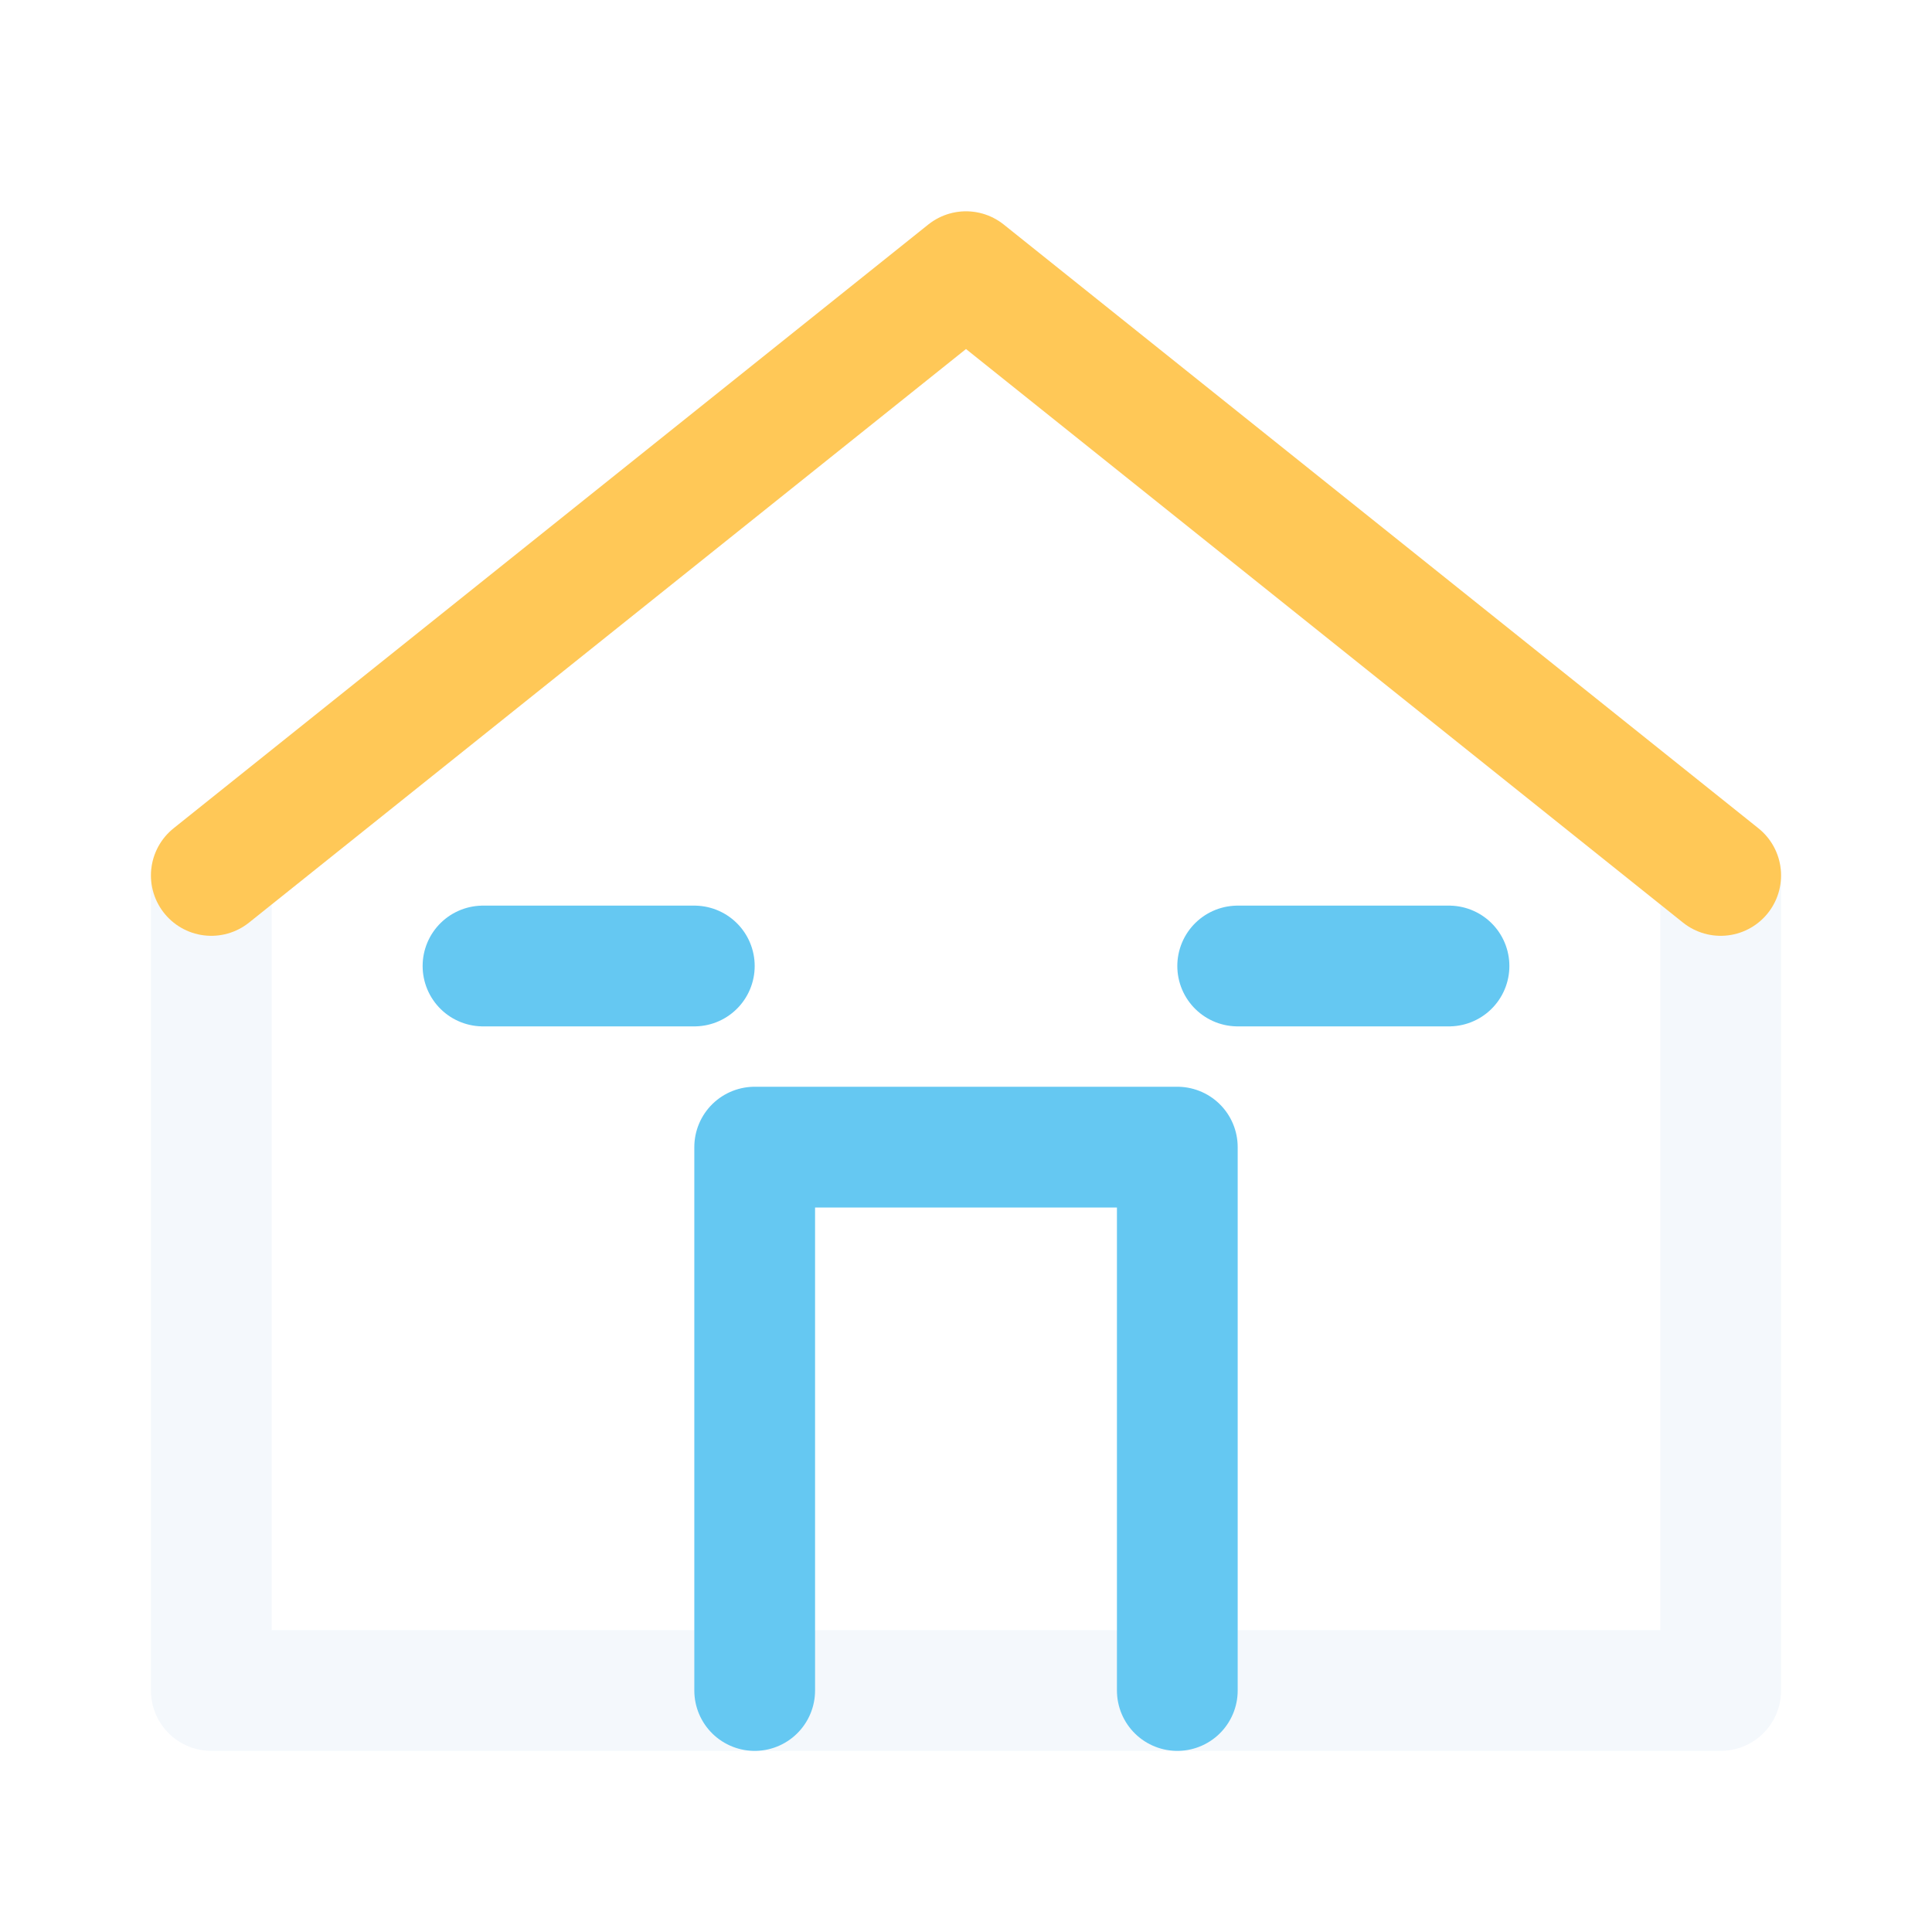
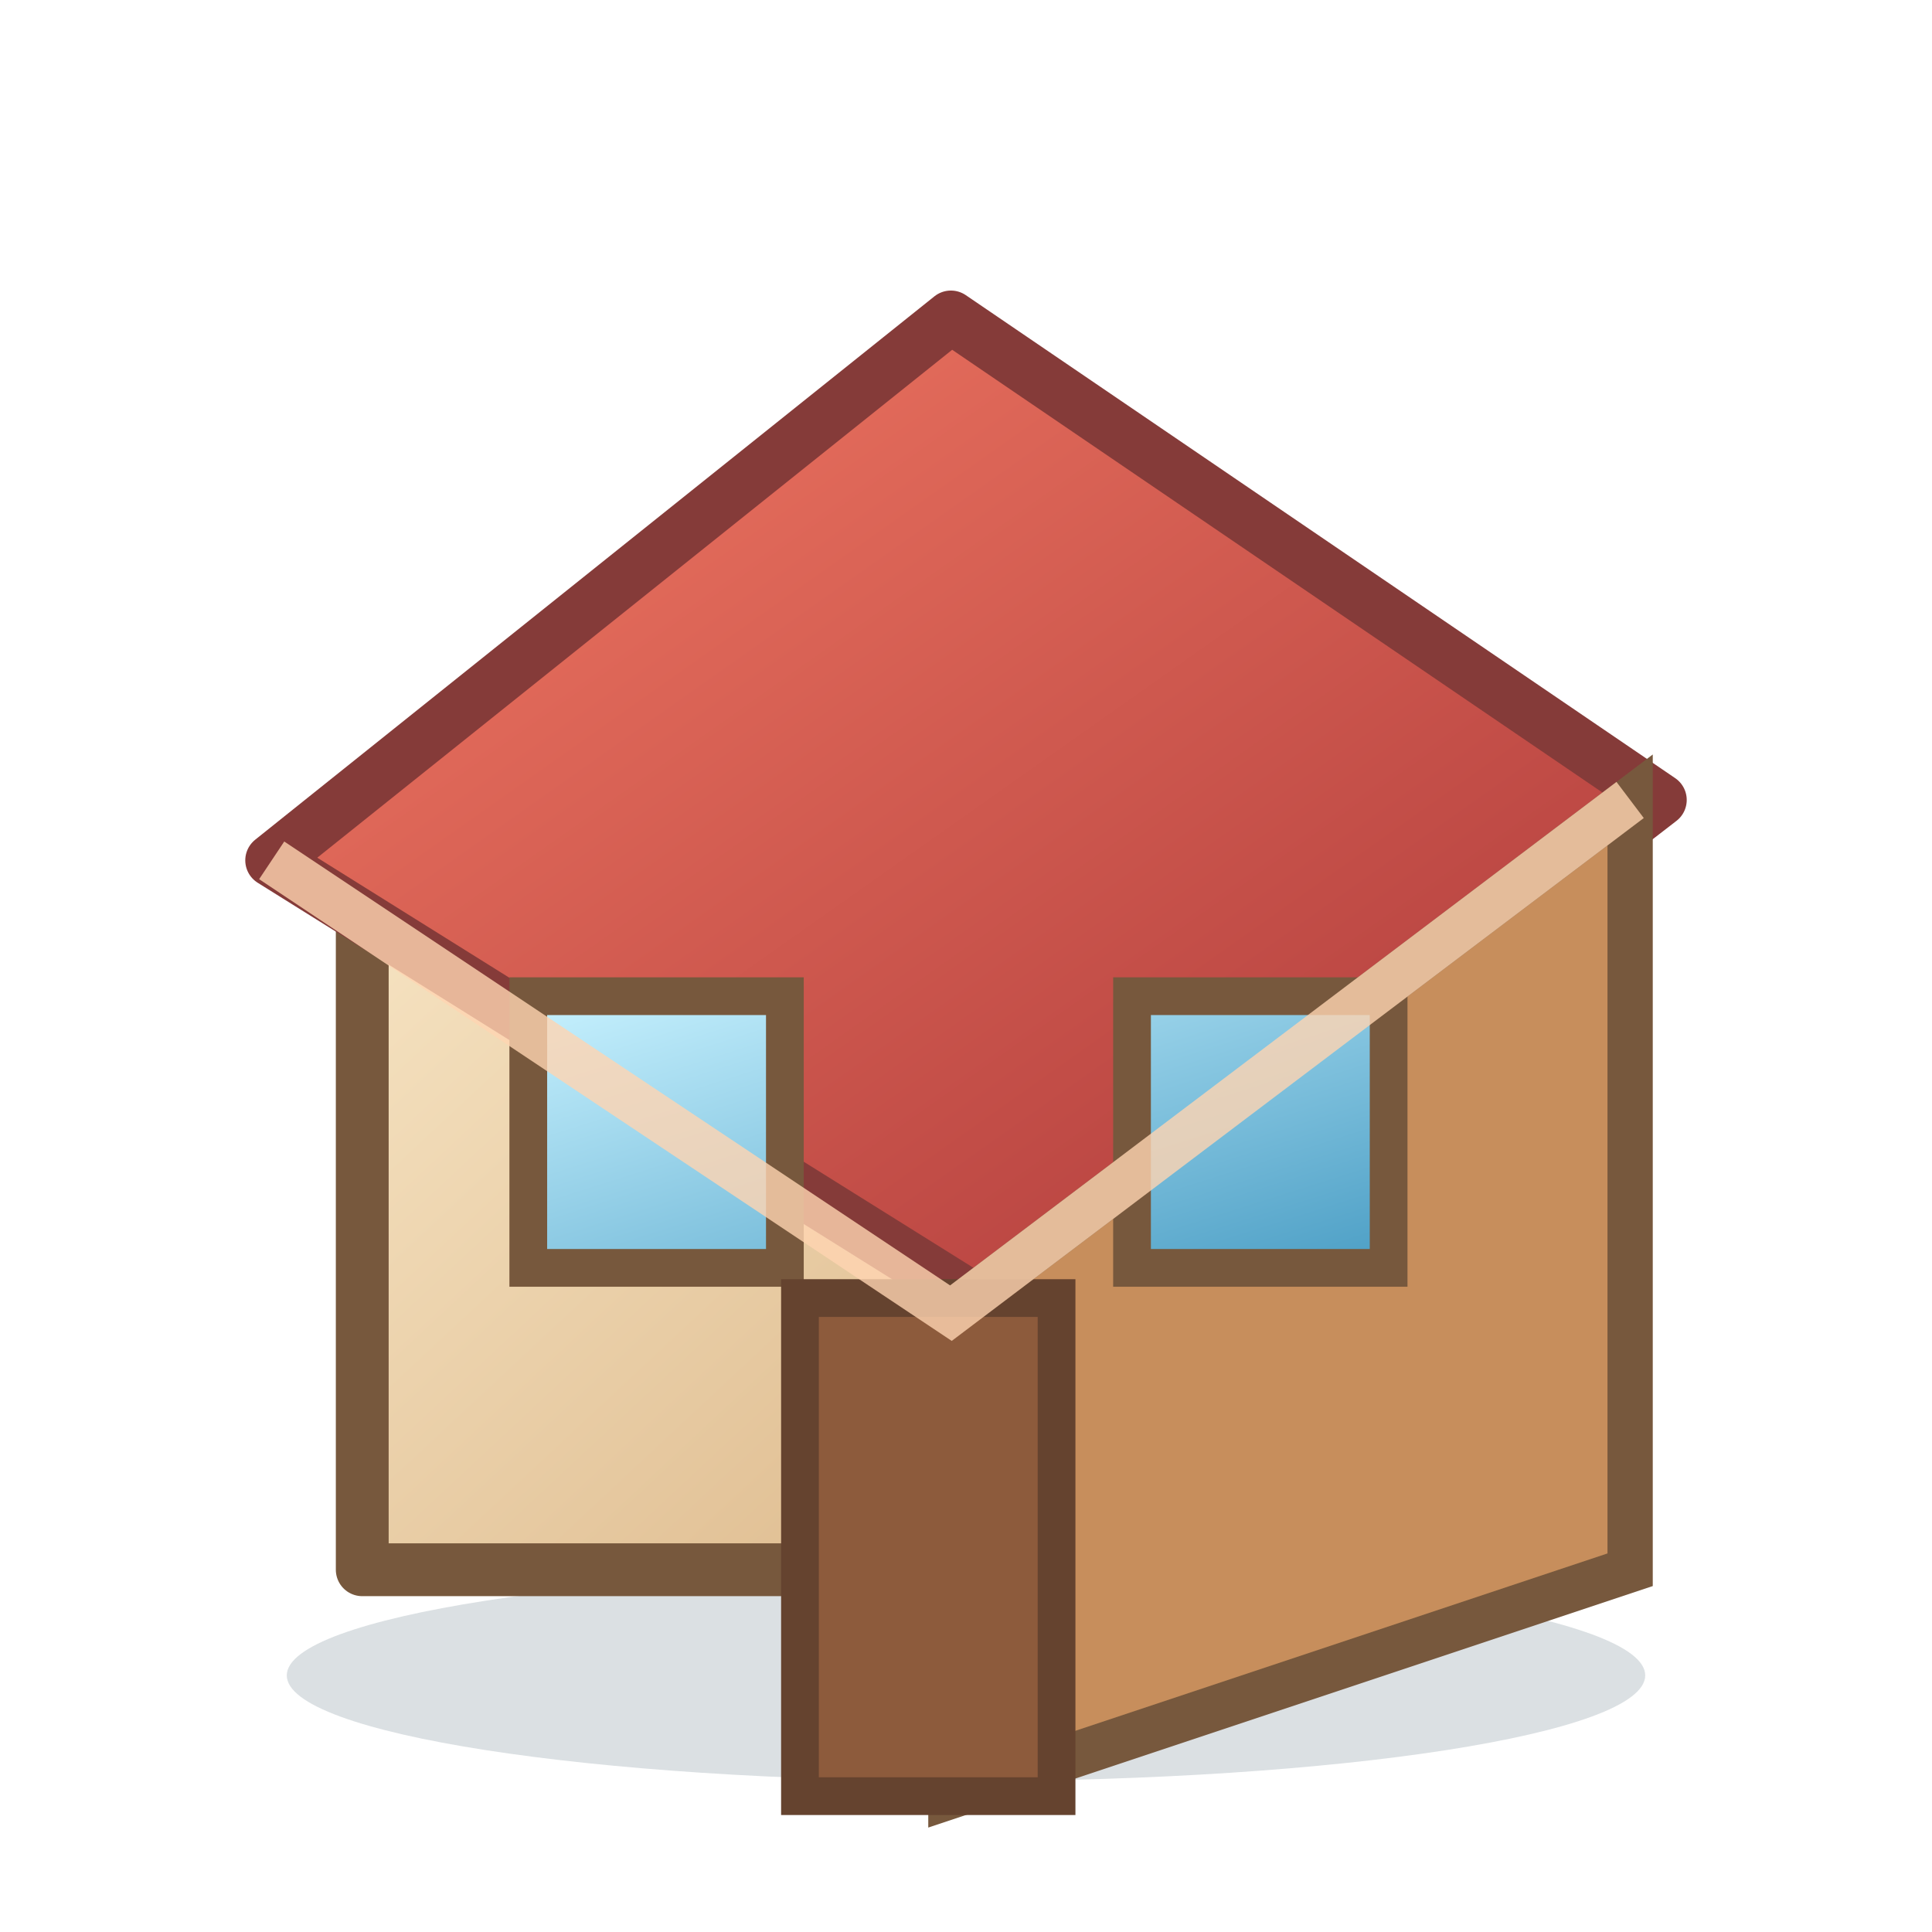
- <svg xmlns="http://www.w3.org/2000/svg" viewBox="0 0 64 64">
-   <g fill="none" stroke="#F4F8FC" stroke-width="4" stroke-linecap="round" stroke-linejoin="round">
-     <path d="m7 29 25-20 25 20v27H7z" />
-     <path d="M25 56V38h14v18M16 32h7m18 0h7" stroke="#65C8F2" />
-     <path d="m7 29 25-20 25 20" stroke="#FFC857" />
-   </g>
+ <svg xmlns="http://www.w3.org/2000/svg" width="128" height="128" viewBox="0 0 128 128">
+   <defs>
+     <linearGradient id="wall" x1="0" y1="0" x2="1" y2="1">
+       <stop stop-color="#FFF2D5" />
+       <stop offset="1" stop-color="#D3A977" />
+     </linearGradient>
+     <linearGradient id="roof" x1="0" y1="0" x2="1" y2="1">
+       <stop stop-color="#F47B65" />
+       <stop offset="1" stop-color="#A93638" />
+     </linearGradient>
+     <linearGradient id="glass" x1="0" y1="0" x2="1" y2="1">
+       <stop stop-color="#C8F2FF" />
+       <stop offset="1" stop-color="#4B9EC5" />
+     </linearGradient>
+   </defs>
+   <ellipse cx="64" cy="111" rx="45" ry="7" fill="#18384A" opacity=".16" />
+   <path d="m24 58 39-29 41 27v48H24z" fill="url(#wall)" stroke="#77583D" stroke-width="3.5" stroke-linejoin="round" />
+   <path d="m18 57 45-36 47 32-44 34z" fill="url(#roof)" stroke="#853B39" stroke-width="3.5" stroke-linejoin="round" />
+   <path d="M63 87 108 53v51L63 119z" fill="#C78E5C" stroke="#77583D" stroke-width="3" />
+   <path d="M35 66h17v18H35zM75 66h17v18H75z" fill="url(#glass)" stroke="#77583D" stroke-width="2.5" />
+   <path d="M53 86h17v33H53z" fill="#8D5B3C" stroke="#65432F" stroke-width="2.5" />
+   <path d="m18 57 45 30 45-34" fill="none" stroke="#FFD5B1" stroke-width="3" opacity=".8" />
</svg>
